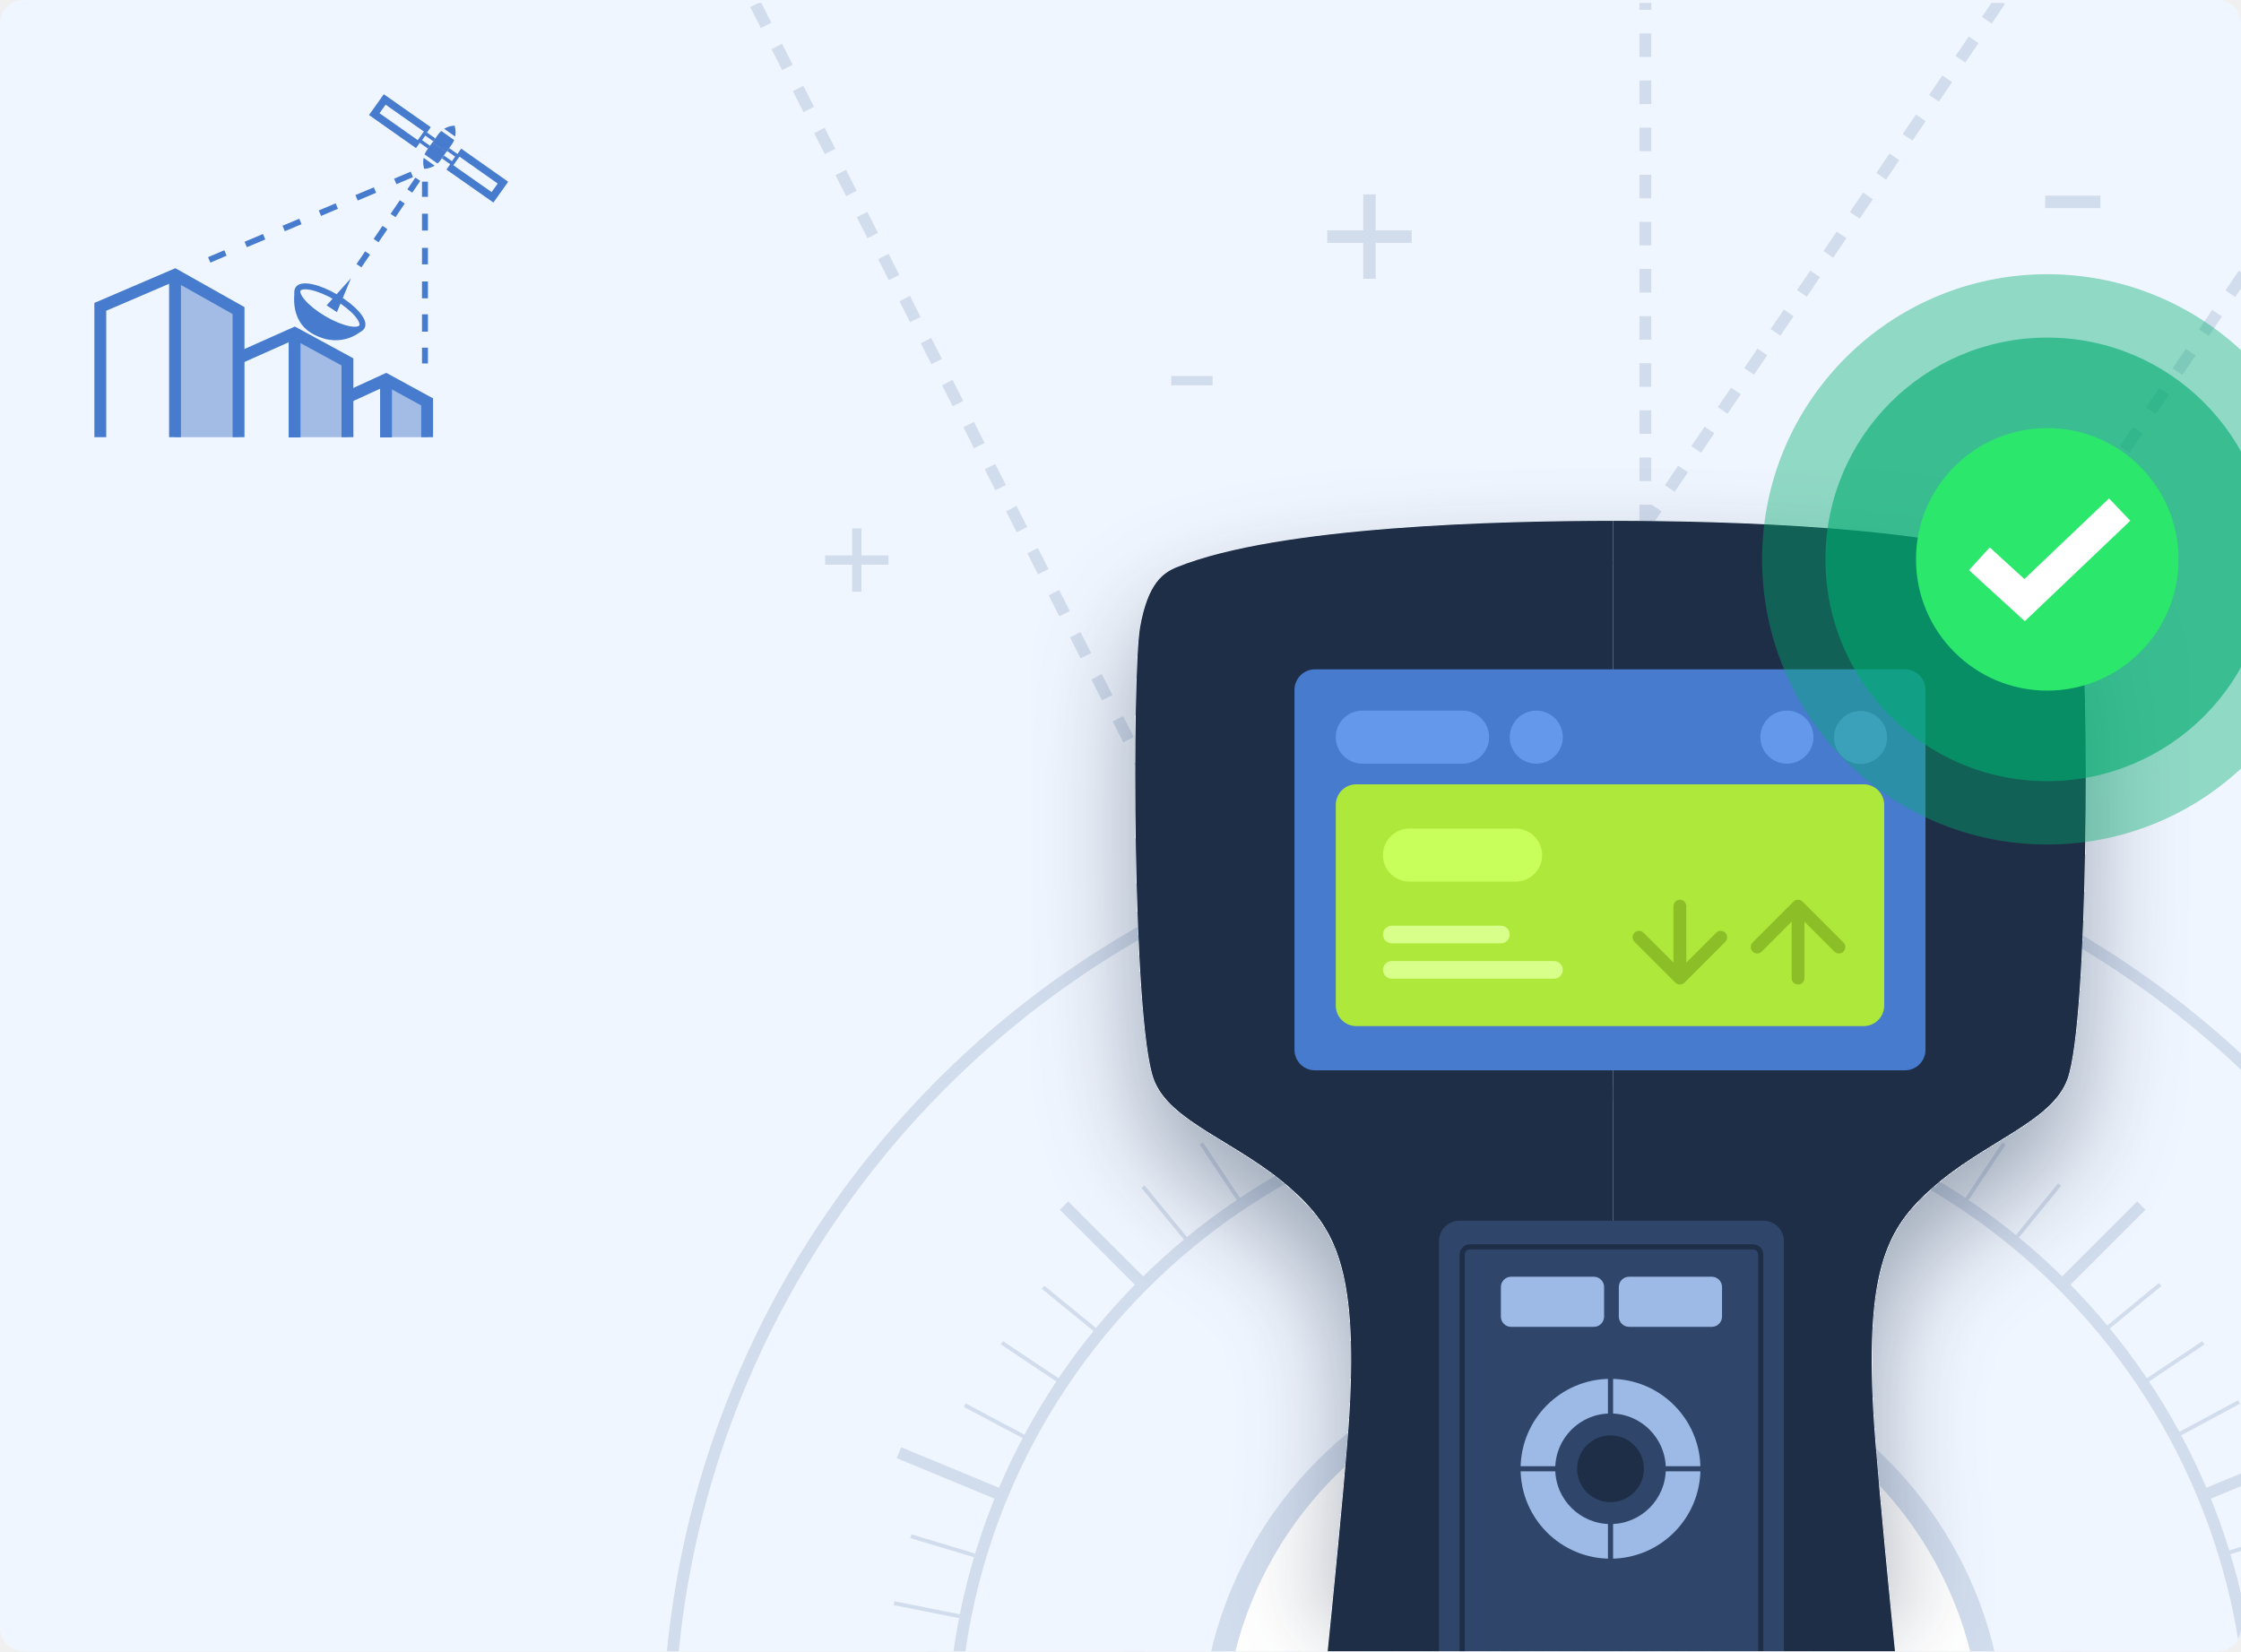
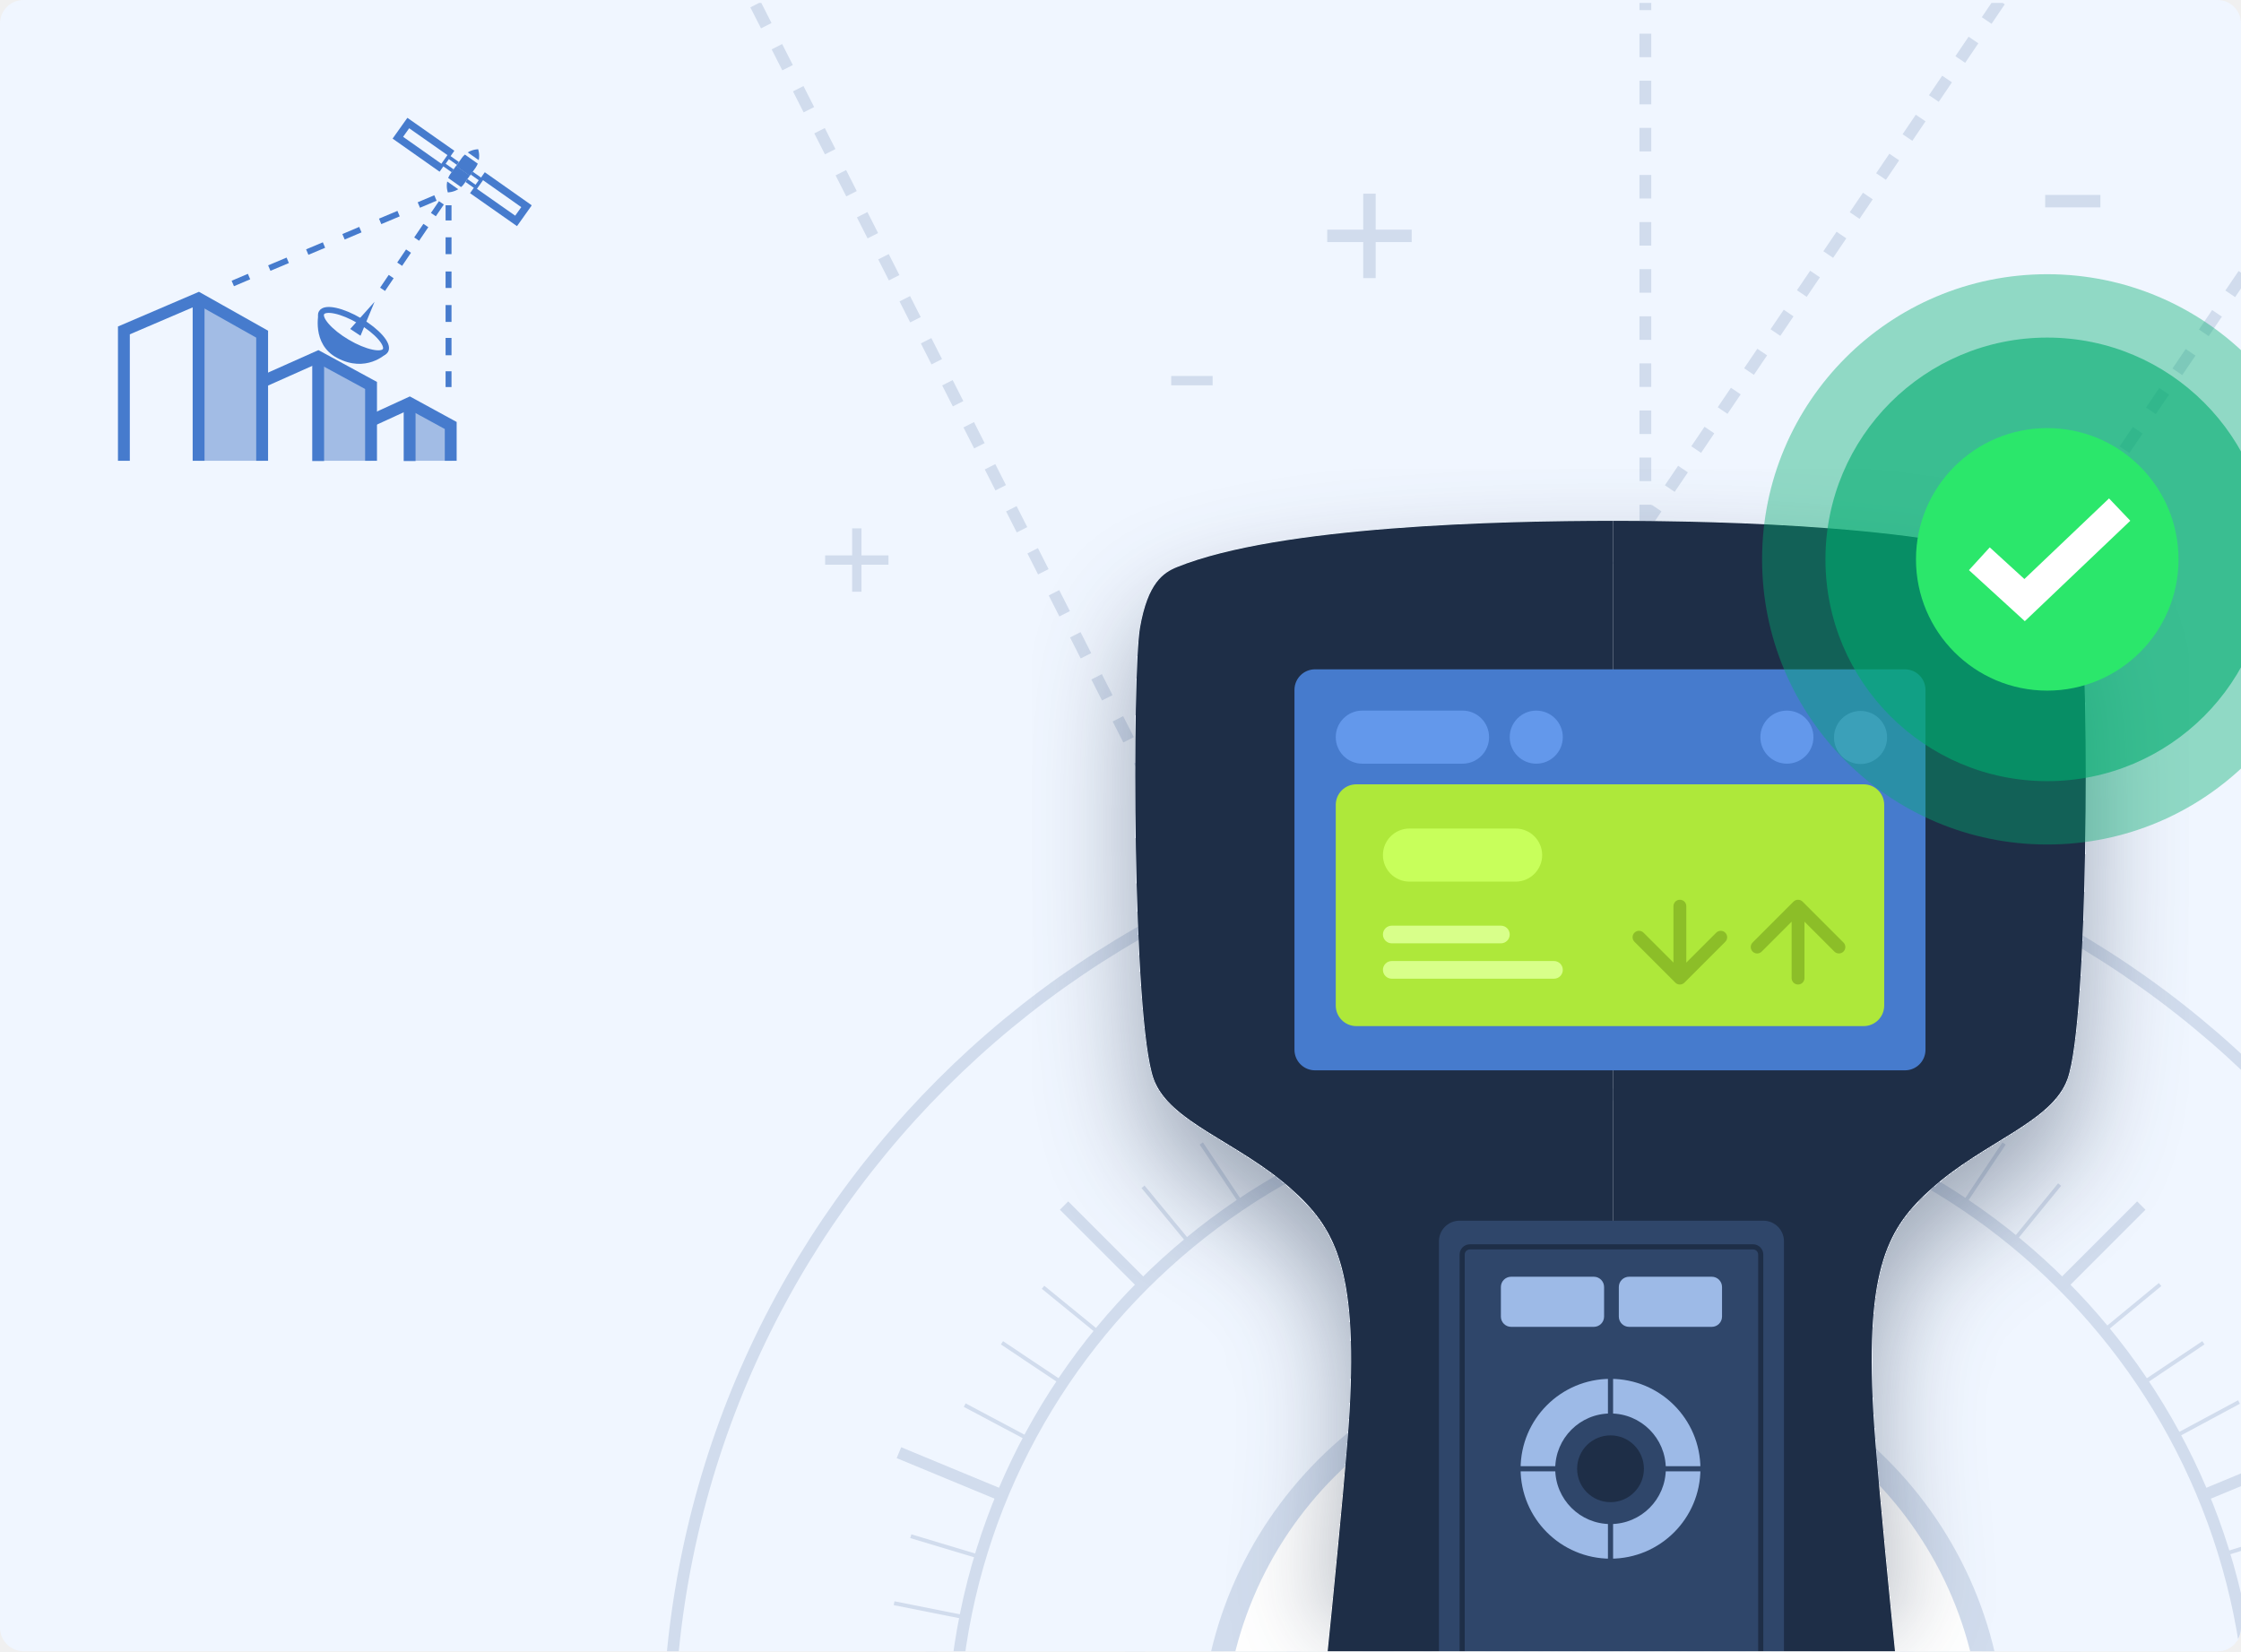
- <svg xmlns="http://www.w3.org/2000/svg" width="760" height="560" viewBox="0 0 760 560" fill="none">
-   <g clip-path="url(#clip0_4188_25734)">
-     <rect width="760" height="560" rx="8" fill="#F0F6FF" />
-     <g clip-path="url(#clip1_4188_25734)">
-       <line x1="639.782" y1="271.527" x2="822.213" y2="2.542" stroke="#D1DCED" stroke-width="3.995" stroke-dasharray="7.99 7.99" />
-       <path d="M494.637 271.527L692 -20" stroke="#D1DCED" stroke-width="3.995" stroke-dasharray="7.99 7.99" />
-       <line x1="411.649" y1="307.888" x2="243.219" y2="-24.096" stroke="#D1DCED" stroke-width="3.995" stroke-dasharray="7.99 7.99" />
-       <circle cx="543.527" cy="591.532" r="229.702" stroke="#D1DCED" stroke-width="3.995" />
-       <circle cx="543.562" cy="591.568" r="316.923" fill="#F0F6FF" stroke="#D1DCED" stroke-width="3.995" />
-       <path d="M543.527 333.2L543.527 849.864" stroke="#D1DCED" stroke-width="3.995" />
-       <path d="M360.859 408.864L726.195 774.2" stroke="#D1DCED" stroke-width="3.995" />
-       <path d="M360.859 774.2L726.195 408.864" stroke="#D1DCED" stroke-width="3.995" />
-       <path d="M444.667 352.865L642.386 830.2" stroke="#D1DCED" stroke-width="3.995" />
-       <path d="M304.859 492.673L782.194 690.391" stroke="#D1DCED" stroke-width="3.995" />
-       <path d="M304.859 690.392L782.194 492.673" stroke="#D1DCED" stroke-width="3.995" />
-       <path d="M444.667 830.2L642.386 352.865" stroke="#D1DCED" stroke-width="3.995" />
-       <path d="M495.727 351.224L591.327 831.839" stroke="#D1DCED" stroke-width="1.332" />
-       <path d="M339.804 455.408L747.25 727.655" stroke="#D1DCED" stroke-width="1.332" />
-       <path d="M303.219 639.332L783.835 543.732" stroke="#D1DCED" stroke-width="1.332" />
-       <path d="M407.403 795.255L679.65 387.809" stroke="#D1DCED" stroke-width="1.332" />
-       <path d="M591.327 351.224L495.726 831.84" stroke="#D1DCED" stroke-width="1.332" />
-       <path d="M407.403 387.809L679.65 795.255" stroke="#D1DCED" stroke-width="1.332" />
-       <path d="M303.219 543.731L783.834 639.332" stroke="#D1DCED" stroke-width="1.332" />
-       <path d="M339.804 727.655L747.25 455.408" stroke="#D1DCED" stroke-width="1.332" />
-       <path d="M518.894 347.758L568.159 835.307" stroke="#D1DCED" stroke-width="1.332" />
-       <path d="M353.735 436.576L733.319 746.49" stroke="#D1DCED" stroke-width="1.332" />
-       <path d="M388.57 781.325L698.484 401.74" stroke="#D1DCED" stroke-width="1.332" />
-       <path d="M566.963 347.64L520.09 835.424" stroke="#D1DCED" stroke-width="1.332" />
-       <path d="M387.641 402.502L699.412 780.562" stroke="#D1DCED" stroke-width="1.332" />
-       <path d="M354.497 747.417L732.556 435.646" stroke="#D1DCED" stroke-width="1.332" />
-       <path d="M614.058 356.888L472.996 826.177" stroke="#D1DCED" stroke-width="1.332" />
-       <path d="M427.481 375.74L659.572 807.324" stroke="#D1DCED" stroke-width="1.332" />
-       <path d="M308.882 521.001L778.171 662.064" stroke="#D1DCED" stroke-width="1.332" />
-       <path d="M327.735 707.578L759.319 475.486" stroke="#D1DCED" stroke-width="1.332" />
-       <path d="M658.512 375.173L428.541 807.89" stroke="#D1DCED" stroke-width="1.332" />
-       <path d="M471.845 357.236L615.208 825.827" stroke="#D1DCED" stroke-width="1.332" />
-       <path d="M327.168 476.546L759.885 706.518" stroke="#D1DCED" stroke-width="1.332" />
-       <path d="M309.231 663.213L777.822 519.851" stroke="#D1DCED" stroke-width="1.332" />
-       <circle cx="543.527" cy="591.532" r="220.381" fill="#F0F6FF" stroke="#D1DCED" stroke-width="3.995" />
-       <circle cx="543.562" cy="591.568" r="132.495" fill="white" stroke="#D1DCED" stroke-width="7.99" />
-       <line x1="558.003" y1="275" x2="558.003" y2="-20" stroke="#D1DCED" stroke-width="3.995" stroke-dasharray="7.99 7.99" />
-       <path d="M462.322 94.563V82.355H450.113V78.136H462.322V65.928H466.54V78.136H478.748V82.355H466.54V94.563H462.322Z" fill="#D1DCED" />
-       <path d="M288.991 200.672V191.516H279.835V188.352H288.991V179.196H292.155V188.352H301.311V191.516H292.155V200.672H288.991Z" fill="#D1DCED" />
-       <path d="M693.598 70.573V66.355H712.326V70.573H693.598Z" fill="#D1DCED" />
-       <path d="M397.198 130.68V127.516H411.244V130.68H397.198Z" fill="#D1DCED" />
+ <svg xmlns="http://www.w3.org/2000/svg" width="608" height="448" viewBox="0 0 608 448" fill="none">
+   <g clip-path="url(#clip0_30215_28460)">
+     <rect width="608" height="448" rx="6.4" fill="#F0F6FF" />
+     <g clip-path="url(#clip1_30215_28460)">
+       <line x1="511.826" y1="217.221" x2="657.77" y2="2.034" stroke="#D1DCED" stroke-width="3.196" stroke-dasharray="6.39 6.39" />
+       <path d="M395.71 217.221L553.6 -16" stroke="#D1DCED" stroke-width="3.196" stroke-dasharray="6.39 6.39" />
+       <line x1="329.319" y1="246.31" x2="194.575" y2="-19.277" stroke="#D1DCED" stroke-width="3.196" stroke-dasharray="6.39 6.39" />
+       <circle cx="434.821" cy="473.225" r="183.762" stroke="#D1DCED" stroke-width="3.196" />
+       <circle cx="434.85" cy="473.254" r="253.538" fill="#F0F6FF" stroke="#D1DCED" stroke-width="3.196" />
+       <path d="M434.821 266.56L434.821 679.891" stroke="#D1DCED" stroke-width="3.196" />
+       <path d="M288.687 327.091L580.956 619.36" stroke="#D1DCED" stroke-width="3.196" />
+       <path d="M288.687 619.36L580.956 327.091" stroke="#D1DCED" stroke-width="3.196" />
+       <path d="M355.734 282.292L513.909 664.16" stroke="#D1DCED" stroke-width="3.196" />
+       <path d="M243.888 394.138L625.755 552.313" stroke="#D1DCED" stroke-width="3.196" />
+       <path d="M243.887 552.313L625.755 394.139" stroke="#D1DCED" stroke-width="3.196" />
+       <path d="M355.734 664.16L513.909 282.292" stroke="#D1DCED" stroke-width="3.196" />
+       <path d="M396.581 280.979L473.062 665.472" stroke="#D1DCED" stroke-width="1.065" />
+       <path d="M271.843 364.327L597.8 582.124" stroke="#D1DCED" stroke-width="1.065" />
+       <path d="M242.575 511.466L627.068 434.986" stroke="#D1DCED" stroke-width="1.065" />
+       <path d="M325.923 636.204L543.72 310.247" stroke="#D1DCED" stroke-width="1.065" />
+       <path d="M473.061 280.979L396.581 665.472" stroke="#D1DCED" stroke-width="1.065" />
+       <path d="M325.923 310.247L543.72 636.204" stroke="#D1DCED" stroke-width="1.065" />
+       <path d="M242.575 434.985L627.068 511.466" stroke="#D1DCED" stroke-width="1.065" />
+       <path d="M271.843 582.124L597.8 364.327" stroke="#D1DCED" stroke-width="1.065" />
+       <path d="M415.116 278.207L454.527 668.246" stroke="#D1DCED" stroke-width="1.065" />
+       <path d="M282.988 349.261L586.655 597.192" stroke="#D1DCED" stroke-width="1.065" />
+       <path d="M310.856 625.06L558.787 321.393" stroke="#D1DCED" stroke-width="1.065" />
+       <path d="M453.57 278.112L416.072 668.339" stroke="#D1DCED" stroke-width="1.065" />
+       <path d="M310.112 322.001L559.53 624.449" stroke="#D1DCED" stroke-width="1.065" />
+       <path d="M283.597 597.934L586.045 348.517" stroke="#D1DCED" stroke-width="1.065" />
+       <path d="M491.246 285.51L378.396 660.941" stroke="#D1DCED" stroke-width="1.065" />
+       <path d="M341.985 300.592L527.658 645.859" stroke="#D1DCED" stroke-width="1.065" />
+       <path d="M247.106 416.801L622.537 529.651" stroke="#D1DCED" stroke-width="1.065" />
+       <path d="M262.188 566.062L607.455 380.389" stroke="#D1DCED" stroke-width="1.065" />
+       <path d="M526.81 300.138L342.833 646.312" stroke="#D1DCED" stroke-width="1.065" />
+       <path d="M377.476 285.789L492.166 660.662" stroke="#D1DCED" stroke-width="1.065" />
+       <path d="M261.735 381.237L607.908 565.214" stroke="#D1DCED" stroke-width="1.065" />
+       <path d="M247.385 530.57L622.258 415.88" stroke="#D1DCED" stroke-width="1.065" />
+       <circle cx="434.821" cy="473.225" r="176.305" fill="#F0F6FF" stroke="#D1DCED" stroke-width="3.196" />
+       <circle cx="434.85" cy="473.254" r="105.996" fill="white" stroke="#D1DCED" stroke-width="6.392" />
+       <line x1="446.402" y1="220" x2="446.402" y2="-16" stroke="#D1DCED" stroke-width="3.196" stroke-dasharray="6.39 6.39" />
+       <path d="M369.857 75.45V52.542H373.232V75.45H369.857ZM360.091 65.683V62.309H382.999V65.683H360.091Z" fill="#D1DCED" />
+       <path d="M231.193 160.537V143.356H233.724V160.537H231.193ZM223.868 153.212V150.681H241.049V153.212H223.868Z" fill="#D1DCED" />
+       <path d="M554.878 56.258V52.884H569.861V56.258H554.878Z" fill="#D1DCED" />
+       <path d="M317.759 104.544V102.013H328.995V104.544H317.759Z" fill="#D1DCED" />
    </g>
-     <g clip-path="url(#clip2_4188_25734)">
-       <path d="M80.902 105.333L59.351 93.2V148.272H80.902V105.333Z" fill="#A2BCE5" />
-       <path d="M117.836 122.73L99.904 112.983V148.272H117.836V122.73Z" fill="#A2BCE5" />
-       <path d="M145.187 136.303L130.71 129.229V148.272H145.187V136.303Z" fill="#A2BCE5" />
-       <path d="M34.015 148.272V104.058L59.351 93.2L80.902 105.333V148.272" stroke="#467BCD" stroke-width="4.022" stroke-miterlimit="10" />
-       <path d="M59.351 93.2V148.272" stroke="#467BCD" stroke-width="4.022" stroke-miterlimit="10" />
-       <path d="M80.903 121.455L99.904 112.983L117.836 122.73V148.272" stroke="#467BCD" stroke-width="4.022" stroke-miterlimit="10" />
-       <path d="M99.904 112.983V148.354" stroke="#467BCD" stroke-width="4.022" stroke-miterlimit="10" />
-       <path d="M117.836 134.699L130.915 128.694L144.858 136.303V148.272" stroke="#467BCD" stroke-width="4.022" stroke-miterlimit="10" />
-       <path d="M130.915 128.694V148.354" stroke="#467BCD" stroke-width="4.022" stroke-miterlimit="10" />
-       <path d="M114.258 105.868L119.029 94.352L110.762 103.565L114.258 105.868Z" fill="#467BCD" />
-       <path d="M122.718 110.868C123.897 108.874 120.002 104.39 114.018 100.853C108.034 97.317 102.227 96.067 101.048 98.061C99.87 100.056 103.765 104.54 109.749 108.076C115.733 111.613 121.539 112.863 122.718 110.868Z" stroke="#467BCD" stroke-width="2.011" stroke-miterlimit="10" />
-       <path d="M100.11 97.93C100.11 97.93 97.478 108.665 106.279 113.354C116.15 118.659 122.936 111.955 122.936 111.955C122.936 111.955 114.711 111.955 108.582 107.513C103.071 103.524 100.11 97.93 100.11 97.93Z" fill="#467BCD" />
-       <path d="M144.118 117.918V123.265" stroke="#467BCD" stroke-width="2.011" stroke-miterlimit="10" />
-       <path d="M144.118 106.608V112.489" stroke="#467BCD" stroke-width="2.011" stroke-miterlimit="10" />
-       <path d="M144.118 95.462V101.179" stroke="#467BCD" stroke-width="2.011" stroke-miterlimit="10" />
-       <path d="M144.118 84.069V89.663" stroke="#467BCD" stroke-width="2.011" stroke-miterlimit="10" />
-       <path d="M144.118 72.471V78.188" stroke="#467BCD" stroke-width="2.011" stroke-miterlimit="10" />
-       <path d="M144.118 61.613V66.754" stroke="#467BCD" stroke-width="2.011" stroke-miterlimit="10" />
-       <path d="M138.976 64.78L141.691 60.79" stroke="#467BCD" stroke-width="2.011" stroke-miterlimit="10" />
-       <path d="M133.301 73.088L136.427 68.481" stroke="#467BCD" stroke-width="2.011" stroke-miterlimit="10" />
-       <path d="M127.543 81.602L130.545 77.16" stroke="#467BCD" stroke-width="2.011" stroke-miterlimit="10" />
-       <path d="M121.744 90.115L124.664 85.797" stroke="#467BCD" stroke-width="2.011" stroke-miterlimit="10" />
-       <path d="M76.46 85.797L70.949 88.141" stroke="#467BCD" stroke-width="2.011" stroke-miterlimit="10" />
-       <path d="M89.581 80.285L83.329 82.917" stroke="#467BCD" stroke-width="2.011" stroke-miterlimit="10" />
-       <path d="M101.878 75.103L96.202 77.489" stroke="#467BCD" stroke-width="2.011" stroke-miterlimit="10" />
-       <path d="M114.217 69.88L108.5 72.306" stroke="#467BCD" stroke-width="2.011" stroke-miterlimit="10" />
-       <path d="M127.172 64.451L120.921 67.083" stroke="#467BCD" stroke-width="2.011" stroke-miterlimit="10" />
-       <path d="M139.676 59.145L134.041 61.531" stroke="#467BCD" stroke-width="2.011" stroke-miterlimit="10" />
-       <path d="M148.642 45.531C146.791 48.164 146.709 48.287 146.668 48.328L149.012 49.973L151.357 51.618C151.357 51.618 151.439 51.495 153.331 48.822C153.619 48.369 153.866 47.958 154.03 47.506L149.67 44.421C149.3 44.709 148.971 45.079 148.642 45.531Z" fill="#467BCD" />
-       <path d="M154.359 46.313C154.77 44.298 154.154 42.611 154.154 42.611C154.154 42.611 152.385 42.611 150.616 43.681L154.359 46.313Z" fill="#467BCD" />
-       <path d="M149.383 54.333C151.233 51.701 151.316 51.578 151.357 51.536L149.012 49.891L146.668 48.246C146.668 48.246 146.586 48.37 144.694 51.043C144.406 51.495 144.159 51.907 143.995 52.359L148.354 55.444C148.766 55.156 149.095 54.786 149.383 54.333Z" fill="#467BCD" />
-       <path d="M143.666 53.551C143.254 55.567 143.871 57.253 143.871 57.253C143.871 57.253 145.64 57.253 147.408 56.184L143.666 53.551Z" fill="#467BCD" />
-       <path d="M147.285 47.424L144.077 45.162L142.308 47.67L145.516 49.933" stroke="#467BCD" stroke-width="1.186" stroke-miterlimit="10" />
-       <path d="M145.352 44.174L130.463 33.727L126.926 38.704L141.815 49.192" stroke="#467BCD" stroke-width="2.55" stroke-miterlimit="10" />
-       <path d="M151.974 50.714L155.182 52.976L153.413 55.485L150.205 53.223" stroke="#467BCD" stroke-width="1.186" stroke-miterlimit="10" />
-       <path d="M155.675 51.455L170.564 61.943L167.027 66.919L152.138 56.472" stroke="#467BCD" stroke-width="2.55" stroke-miterlimit="10" />
+     <g clip-path="url(#clip2_30215_28460)">
+       <path d="M71.122 90.666L53.881 80.96V125.017H71.122V90.666Z" fill="#A2BCE5" />
+       <path d="M100.669 104.584L86.323 96.786V125.017H100.669V104.584Z" fill="#A2BCE5" />
+       <path d="M122.55 115.443L110.968 109.783V125.017H122.55V115.443Z" fill="#A2BCE5" />
+       <path d="M33.612 125.017V89.646L53.881 80.96L71.122 90.666V125.017" stroke="#467BCD" stroke-width="3.218" stroke-miterlimit="10" />
+       <path d="M53.881 80.96V125.017" stroke="#467BCD" stroke-width="3.218" stroke-miterlimit="10" />
+       <path d="M71.122 103.564L86.323 96.786L100.669 104.584V125.017" stroke="#467BCD" stroke-width="3.218" stroke-miterlimit="10" />
+       <path d="M86.323 96.786V125.083" stroke="#467BCD" stroke-width="3.218" stroke-miterlimit="10" />
+       <path d="M100.669 114.159L111.132 109.355L122.286 115.443V125.017" stroke="#467BCD" stroke-width="3.218" stroke-miterlimit="10" />
+       <path d="M111.132 109.355V125.083" stroke="#467BCD" stroke-width="3.218" stroke-miterlimit="10" />
+       <path d="M97.806 91.094L101.623 81.881L95.01 89.252L97.806 91.094Z" fill="#467BCD" />
+       <path d="M104.574 95.095C105.517 93.499 102.401 89.912 97.614 87.082C92.827 84.253 88.182 83.253 87.239 84.849C86.296 86.445 89.412 90.032 94.199 92.861C98.986 95.69 103.631 96.69 104.574 95.095Z" stroke="#467BCD" stroke-width="1.609" stroke-miterlimit="10" />
+       <path d="M86.488 84.744C86.488 84.744 84.382 93.332 91.423 97.083C99.32 101.327 104.749 95.964 104.749 95.964C104.749 95.964 98.168 95.964 93.266 92.411C88.857 89.219 86.488 84.744 86.488 84.744Z" fill="#467BCD" />
+       <path d="M121.694 100.734V105.012" stroke="#467BCD" stroke-width="1.609" stroke-miterlimit="10" />
+       <path d="M121.694 91.686V96.391" stroke="#467BCD" stroke-width="1.609" stroke-miterlimit="10" />
+       <path d="M121.694 82.769V87.343" stroke="#467BCD" stroke-width="1.609" stroke-miterlimit="10" />
+       <path d="M121.694 73.655V78.13" stroke="#467BCD" stroke-width="1.609" stroke-miterlimit="10" />
+       <path d="M121.694 64.376V68.95" stroke="#467BCD" stroke-width="1.609" stroke-miterlimit="10" />
+       <path d="M121.694 55.69V59.803" stroke="#467BCD" stroke-width="1.609" stroke-miterlimit="10" />
+       <path d="M117.581 58.223L119.753 55.032" stroke="#467BCD" stroke-width="1.609" stroke-miterlimit="10" />
+       <path d="M113.041 64.87L115.541 61.185" stroke="#467BCD" stroke-width="1.609" stroke-miterlimit="10" />
+       <path d="M108.434 71.681L110.836 68.127" stroke="#467BCD" stroke-width="1.609" stroke-miterlimit="10" />
+       <path d="M103.795 78.492L106.131 75.037" stroke="#467BCD" stroke-width="1.609" stroke-miterlimit="10" />
+       <path d="M67.568 75.037L63.159 76.913" stroke="#467BCD" stroke-width="1.609" stroke-miterlimit="10" />
+       <path d="M78.064 70.628L73.063 72.734" stroke="#467BCD" stroke-width="1.609" stroke-miterlimit="10" />
+       <path d="M87.903 66.482L83.362 68.391" stroke="#467BCD" stroke-width="1.609" stroke-miterlimit="10" />
+       <path d="M97.773 62.304L93.2 64.245" stroke="#467BCD" stroke-width="1.609" stroke-miterlimit="10" />
+       <path d="M108.138 57.96L103.137 60.066" stroke="#467BCD" stroke-width="1.609" stroke-miterlimit="10" />
+       <path d="M118.14 53.716L113.633 55.624" stroke="#467BCD" stroke-width="1.609" stroke-miterlimit="10" />
+       <path d="M125.314 42.825C123.833 44.931 123.767 45.029 123.734 45.062L125.61 46.379L127.485 47.695C127.485 47.695 127.551 47.596 129.065 45.457C129.295 45.095 129.492 44.766 129.624 44.404L126.136 41.937C125.84 42.167 125.577 42.463 125.314 42.825Z" fill="#467BCD" />
+       <path d="M129.887 43.45C130.216 41.838 129.723 40.489 129.723 40.489C129.723 40.489 128.308 40.489 126.893 41.344L129.887 43.45Z" fill="#467BCD" />
+       <path d="M125.906 49.866C127.387 47.76 127.452 47.662 127.485 47.629L125.61 46.313L123.734 44.997C123.734 44.997 123.669 45.095 122.155 47.234C121.925 47.596 121.727 47.925 121.596 48.287L125.083 50.755C125.412 50.524 125.676 50.228 125.906 49.866Z" fill="#467BCD" />
+       <path d="M121.332 49.241C121.003 50.853 121.497 52.202 121.497 52.202C121.497 52.202 122.912 52.202 124.327 51.346L121.332 49.241Z" fill="#467BCD" />
+       <path d="M124.228 44.339L121.661 42.529L120.247 44.536L122.813 46.346" stroke="#467BCD" stroke-width="0.949" stroke-miterlimit="10" />
+       <path d="M122.681 41.739L110.77 33.382L107.941 37.363L119.852 45.753" stroke="#467BCD" stroke-width="2.04" stroke-miterlimit="10" />
+       <path d="M127.979 46.971L130.545 48.78L129.13 50.788L126.564 48.978" stroke="#467BCD" stroke-width="0.949" stroke-miterlimit="10" />
+       <path d="M130.94 47.563L142.851 55.954L140.021 59.935L128.11 51.578" stroke="#467BCD" stroke-width="2.04" stroke-miterlimit="10" />
    </g>
-     <g filter="url(#filter0_d_4188_25734)">
-       <path d="M616.853 644.385C596.835 651.809 562.197 652.339 547.052 652.339V176.64C584.586 176.64 658.998 178.382 693.24 192.303C698.648 194.501 703.118 197.606 705.752 212.852C708.386 228.098 708.386 345.924 701.142 365.976C695.874 380.56 672.826 387.189 655.047 403.097C640.413 416.191 632.584 429.613 635.291 478.665C636.608 502.529 645.827 591.355 647.144 604.612C648.462 617.87 641.876 635.104 616.853 644.385Z" fill="#1E2E47" />
-       <path d="M476.282 644.385C496.472 651.809 531.776 652.339 547.052 652.339V176.64C509.195 176.64 433.777 178.382 399.242 192.303C394.584 194.18 389.279 197.606 386.623 212.852C383.966 228.098 383.966 345.924 391.272 365.976C396.585 380.56 419.83 387.189 437.762 403.097C452.521 416.191 460.417 429.613 457.686 478.665C456.358 502.529 447.06 591.355 445.732 604.612C444.403 617.87 451.045 635.105 476.282 644.385Z" fill="#1E2E47" />
-       <rect x="439" y="227" width="214" height="136" rx="6.97" fill="#467BCD" />
-       <path d="M488 420.97C488 417.121 491.121 414 494.97 414H598.03C601.879 414 605 417.121 605 420.97V566H488V420.97Z" fill="#2F466A" />
-       <path d="M495.871 425.485C495.871 424.041 497.041 422.871 498.485 422.871H594.515C595.959 422.871 597.129 424.041 597.129 425.485V567.129H495.871V425.485Z" fill="#2F466A" stroke="#1E2E47" stroke-width="1.742" />
-       <rect x="453" y="241" width="52" height="18" rx="9" fill="#6398EB" />
-       <rect x="512" y="241" width="18" height="18" rx="9" fill="#6398EB" />
-       <rect x="597" y="241" width="18" height="18" rx="9" fill="#6398EB" />
-       <rect x="621.979" y="241.112" width="18" height="18" rx="9" fill="#6398EB" />
-       <rect x="453" y="266" width="186" height="82" rx="6.97" fill="#AEE83A" />
-       <rect x="469" y="313.934" width="43" height="5.999" rx="2.999" fill="#D8FF8A" />
-       <rect x="469" y="325.931" width="61" height="5.999" rx="2.999" fill="#D8FF8A" />
-       <rect x="469" y="281" width="54" height="18" rx="9" fill="#C8FF5B" />
-       <path d="M571.882 307.327C571.882 306.124 570.907 305.149 569.704 305.149C568.501 305.149 567.526 306.124 567.526 307.327L571.882 307.327ZM568.164 333.263C569.014 334.113 570.393 334.113 571.244 333.263L585.105 319.401C585.956 318.551 585.956 317.171 585.105 316.321C584.255 315.47 582.876 315.47 582.025 316.321L569.704 328.642L557.383 316.321C556.532 315.47 555.153 315.47 554.302 316.321C553.452 317.171 553.452 318.551 554.302 319.401L568.164 333.263ZM567.526 307.327L567.526 331.722L571.882 331.722L571.882 307.327L567.526 307.327Z" fill="#8CBE28" />
-       <path d="M607.603 331.721C607.603 332.924 608.578 333.899 609.781 333.899C610.984 333.899 611.959 332.924 611.959 331.721L607.603 331.721ZM611.321 305.785C610.471 304.935 609.092 304.935 608.241 305.785L594.38 319.647C593.529 320.497 593.529 321.876 594.38 322.727C595.23 323.578 596.609 323.578 597.46 322.727L609.781 310.406L622.102 322.727C622.953 323.578 624.332 323.578 625.183 322.727C626.033 321.876 626.033 320.497 625.183 319.647L611.321 305.785ZM611.959 331.721L611.959 307.325L607.603 307.325L607.603 331.721L611.959 331.721Z" fill="#8CBE28" />
-       <rect x="509" y="433" width="35" height="17" rx="3.485" fill="#9DBAE7" />
-       <rect x="549" y="433" width="35" height="17" rx="3.485" fill="#9DBAE7" />
-       <path d="M576.674 498.129C576.674 514.97 563.021 528.623 546.18 528.623C529.339 528.623 515.687 514.97 515.687 498.129C515.687 481.288 529.339 467.636 546.18 467.636C563.021 467.636 576.674 481.288 576.674 498.129ZM527.431 498.129C527.431 508.484 535.825 516.879 546.18 516.879C556.535 516.879 564.93 508.484 564.93 498.129C564.93 487.774 556.535 479.38 546.18 479.38C535.825 479.38 527.431 487.774 527.431 498.129Z" fill="#9DBAE7" />
-       <rect x="545.309" y="464.15" width="1.742" height="67.957" fill="#2F466A" />
-       <rect x="512.202" y="499" width="1.742" height="67.957" transform="rotate(-90 512.202 499)" fill="#2F466A" />
-       <circle cx="546.181" cy="498.129" r="11.327" fill="#1E2E47" />
+     <g filter="url(#filter0_d_30215_28460)">
+       <path d="M493.483 515.508C477.468 521.447 449.758 521.871 437.641 521.871V141.312C467.669 141.312 527.198 142.706 554.592 153.842C558.918 155.601 562.494 158.084 564.601 170.281C566.708 182.478 566.708 276.739 560.914 292.781C556.699 304.447 538.261 309.751 524.037 322.478C512.33 332.953 506.067 343.69 508.233 382.932C509.287 402.023 516.662 473.083 517.716 483.69C518.769 494.296 513.501 508.083 493.483 515.508Z" fill="#1E2E47" />
+       <path d="M381.026 515.508C397.178 521.447 425.421 521.871 437.641 521.871V141.312C407.356 141.312 347.022 142.706 319.393 153.842C315.667 155.344 311.423 158.084 309.298 170.281C307.173 182.478 307.173 276.739 313.017 292.781C317.268 304.448 335.864 309.751 350.21 322.478C362.017 332.953 368.333 343.69 366.149 382.932C365.086 402.023 357.648 473.083 356.585 483.69C355.523 494.296 360.836 508.083 381.026 515.508Z" fill="#1E2E47" />
+       <rect x="351.2" y="181.6" width="171.2" height="108.8" rx="5.576" fill="#467BCD" />
+       <path d="M390.4 336.776C390.4 333.696 392.896 331.2 395.976 331.2H478.424C481.504 331.2 484 333.696 484 336.776V452.8H390.4V336.776Z" fill="#2F466A" />
+       <path d="M398.788 338.297H475.612C476.767 338.297 477.703 339.233 477.703 340.388V453.703H396.697V340.388C396.697 339.233 397.633 338.297 398.788 338.297Z" fill="#2F466A" stroke="#1E2E47" stroke-width="1.394" />
+       <rect x="362.4" y="192.8" width="41.6" height="14.4" rx="7.2" fill="#6398EB" />
+       <rect x="409.6" y="192.8" width="14.4" height="14.4" rx="7.2" fill="#6398EB" />
+       <rect x="477.6" y="192.8" width="14.4" height="14.4" rx="7.2" fill="#6398EB" />
+       <rect x="497.583" y="192.889" width="14.4" height="14.4" rx="7.2" fill="#6398EB" />
+       <rect x="362.4" y="212.8" width="148.8" height="65.6" rx="5.576" fill="#AEE83A" />
+       <rect x="375.2" y="251.146" width="34.4" height="4.799" rx="2.399" fill="#D8FF8A" />
+       <rect x="375.2" y="260.745" width="48.8" height="4.799" rx="2.4" fill="#D8FF8A" />
+       <rect x="375.2" y="224.8" width="43.2" height="14.4" rx="7.2" fill="#C8FF5B" />
+       <path d="M457.506 245.861C457.506 244.898 456.725 244.118 455.763 244.118C454.801 244.118 454.021 244.898 454.021 245.861L457.506 245.861ZM454.531 266.61C455.211 267.29 456.315 267.29 456.995 266.61L468.084 255.52C468.765 254.84 468.765 253.737 468.084 253.056C467.404 252.376 466.301 252.376 465.62 253.056L455.763 262.913L445.906 253.056C445.226 252.376 444.122 252.376 443.442 253.056C442.761 253.737 442.761 254.84 443.442 255.52L454.531 266.61ZM454.021 245.861L454.021 265.377L457.506 265.377L457.506 245.861L454.021 245.861Z" fill="#8CBE28" />
+       <path d="M486.082 265.376C486.082 266.339 486.863 267.119 487.825 267.119C488.787 267.119 489.567 266.339 489.567 265.376L486.082 265.376ZM489.057 244.628C488.377 243.947 487.273 243.947 486.593 244.628L475.504 255.717C474.823 256.397 474.823 257.501 475.504 258.181C476.184 258.862 477.287 258.862 477.968 258.181L487.825 248.324L497.682 258.181C498.362 258.862 499.466 258.862 500.146 258.181C500.827 257.501 500.827 256.397 500.146 255.717L489.057 244.628ZM489.567 265.376L489.567 245.86L486.082 245.86L486.082 265.376L489.567 265.376Z" fill="#8CBE28" />
+       <rect x="407.2" y="346.4" width="28" height="13.6" rx="2.788" fill="#9DBAE7" />
+       <rect x="439.2" y="346.4" width="28" height="13.6" rx="2.788" fill="#9DBAE7" />
+       <path d="M461.339 398.503C461.339 411.976 450.417 422.898 436.944 422.898C423.471 422.898 412.549 411.976 412.549 398.503C412.549 385.03 423.471 374.108 436.944 374.108C450.417 374.108 461.339 385.03 461.339 398.503ZM421.945 398.503C421.945 406.787 428.66 413.503 436.944 413.503C445.228 413.503 451.944 406.787 451.944 398.503C451.944 390.219 445.228 383.504 436.944 383.504C428.66 383.504 421.945 390.219 421.945 398.503Z" fill="#9DBAE7" />
+       <rect x="436.247" y="371.32" width="1.394" height="54.366" fill="#2F466A" />
+       <rect x="409.761" y="399.2" width="1.394" height="54.366" transform="rotate(-90 409.761 399.2)" fill="#2F466A" />
+       <circle cx="436.945" cy="398.503" r="9.061" fill="#1E2E47" />
    </g>
-     <circle opacity="0.4" cx="694.292" cy="189.708" r="96.708" fill="#00AC6E" />
-     <circle opacity="0.6" cx="694.292" cy="189.708" r="75.218" fill="#00AC6E" />
-     <circle cx="694.292" cy="189.708" r="44.517" fill="#2BE76B" />
-     <path d="M671.266 189.5L686.612 203.524L718.853 172.823" stroke="white" stroke-width="10.455" />
+     <circle opacity="0.4" cx="555.433" cy="151.766" r="77.367" fill="#00AC6E" />
+     <circle opacity="0.6" cx="555.433" cy="151.766" r="60.174" fill="#00AC6E" />
+     <circle cx="555.433" cy="151.766" r="35.613" fill="#2BE76B" />
+     <path d="M537.013 151.599L549.29 162.819L575.082 138.258" stroke="white" stroke-width="8.364" />
  </g>
  <defs>
-     <filter id="filter0_d_4188_25734" x="350.15" y="159.215" width="392.06" height="545.399" filterUnits="userSpaceOnUse" color-interpolation-filters="sRGB">
+     <filter id="filter0_d_30215_28460" x="280.12" y="127.372" width="313.648" height="436.319" filterUnits="userSpaceOnUse" color-interpolation-filters="sRGB">
      <feFlood flood-opacity="0" result="BackgroundImageFix" />
      <feColorMatrix in="SourceAlpha" type="matrix" values="0 0 0 0 0 0 0 0 0 0 0 0 0 0 0 0 0 0 127 0" result="hardAlpha" />
-       <feOffset dy="17.425" />
-       <feGaussianBlur stdDeviation="17.425" />
+       <feOffset dy="13.94" />
+       <feGaussianBlur stdDeviation="13.94" />
      <feComposite in2="hardAlpha" operator="out" />
      <feColorMatrix type="matrix" values="0 0 0 0 0.118 0 0 0 0 0.18 0 0 0 0 0.278 0 0 0 0.4 0" />
-       <feBlend mode="normal" in2="BackgroundImageFix" result="effect1_dropShadow_4188_25734" />
-       <feBlend mode="normal" in="SourceGraphic" in2="effect1_dropShadow_4188_25734" result="shape" />
+       <feBlend mode="normal" in2="BackgroundImageFix" result="effect1_dropShadow_30215_28460" />
+       <feBlend mode="normal" in="SourceGraphic" in2="effect1_dropShadow_30215_28460" result="shape" />
    </filter>
-     <clipPath id="clip0_4188_25734">
-       <rect width="760" height="560" rx="8" fill="white" />
+     <clipPath id="clip0_30215_28460">
+       <rect width="608" height="448" rx="6.4" fill="white" />
    </clipPath>
-     <clipPath id="clip1_4188_25734">
-       <rect width="675.054" height="928.059" fill="white" transform="translate(206 1)" />
+     <clipPath id="clip1_30215_28460">
+       <rect width="540.043" height="742.447" fill="white" transform="translate(164.8 0.799805)" />
    </clipPath>
-     <clipPath id="clip2_4188_25734">
-       <rect width="140.25" height="116.875" fill="white" transform="translate(32 32)" />
+     <clipPath id="clip2_30215_28460">
+       <rect width="112.2" height="93.5" fill="white" transform="translate(32 32)" />
    </clipPath>
  </defs>
</svg>
